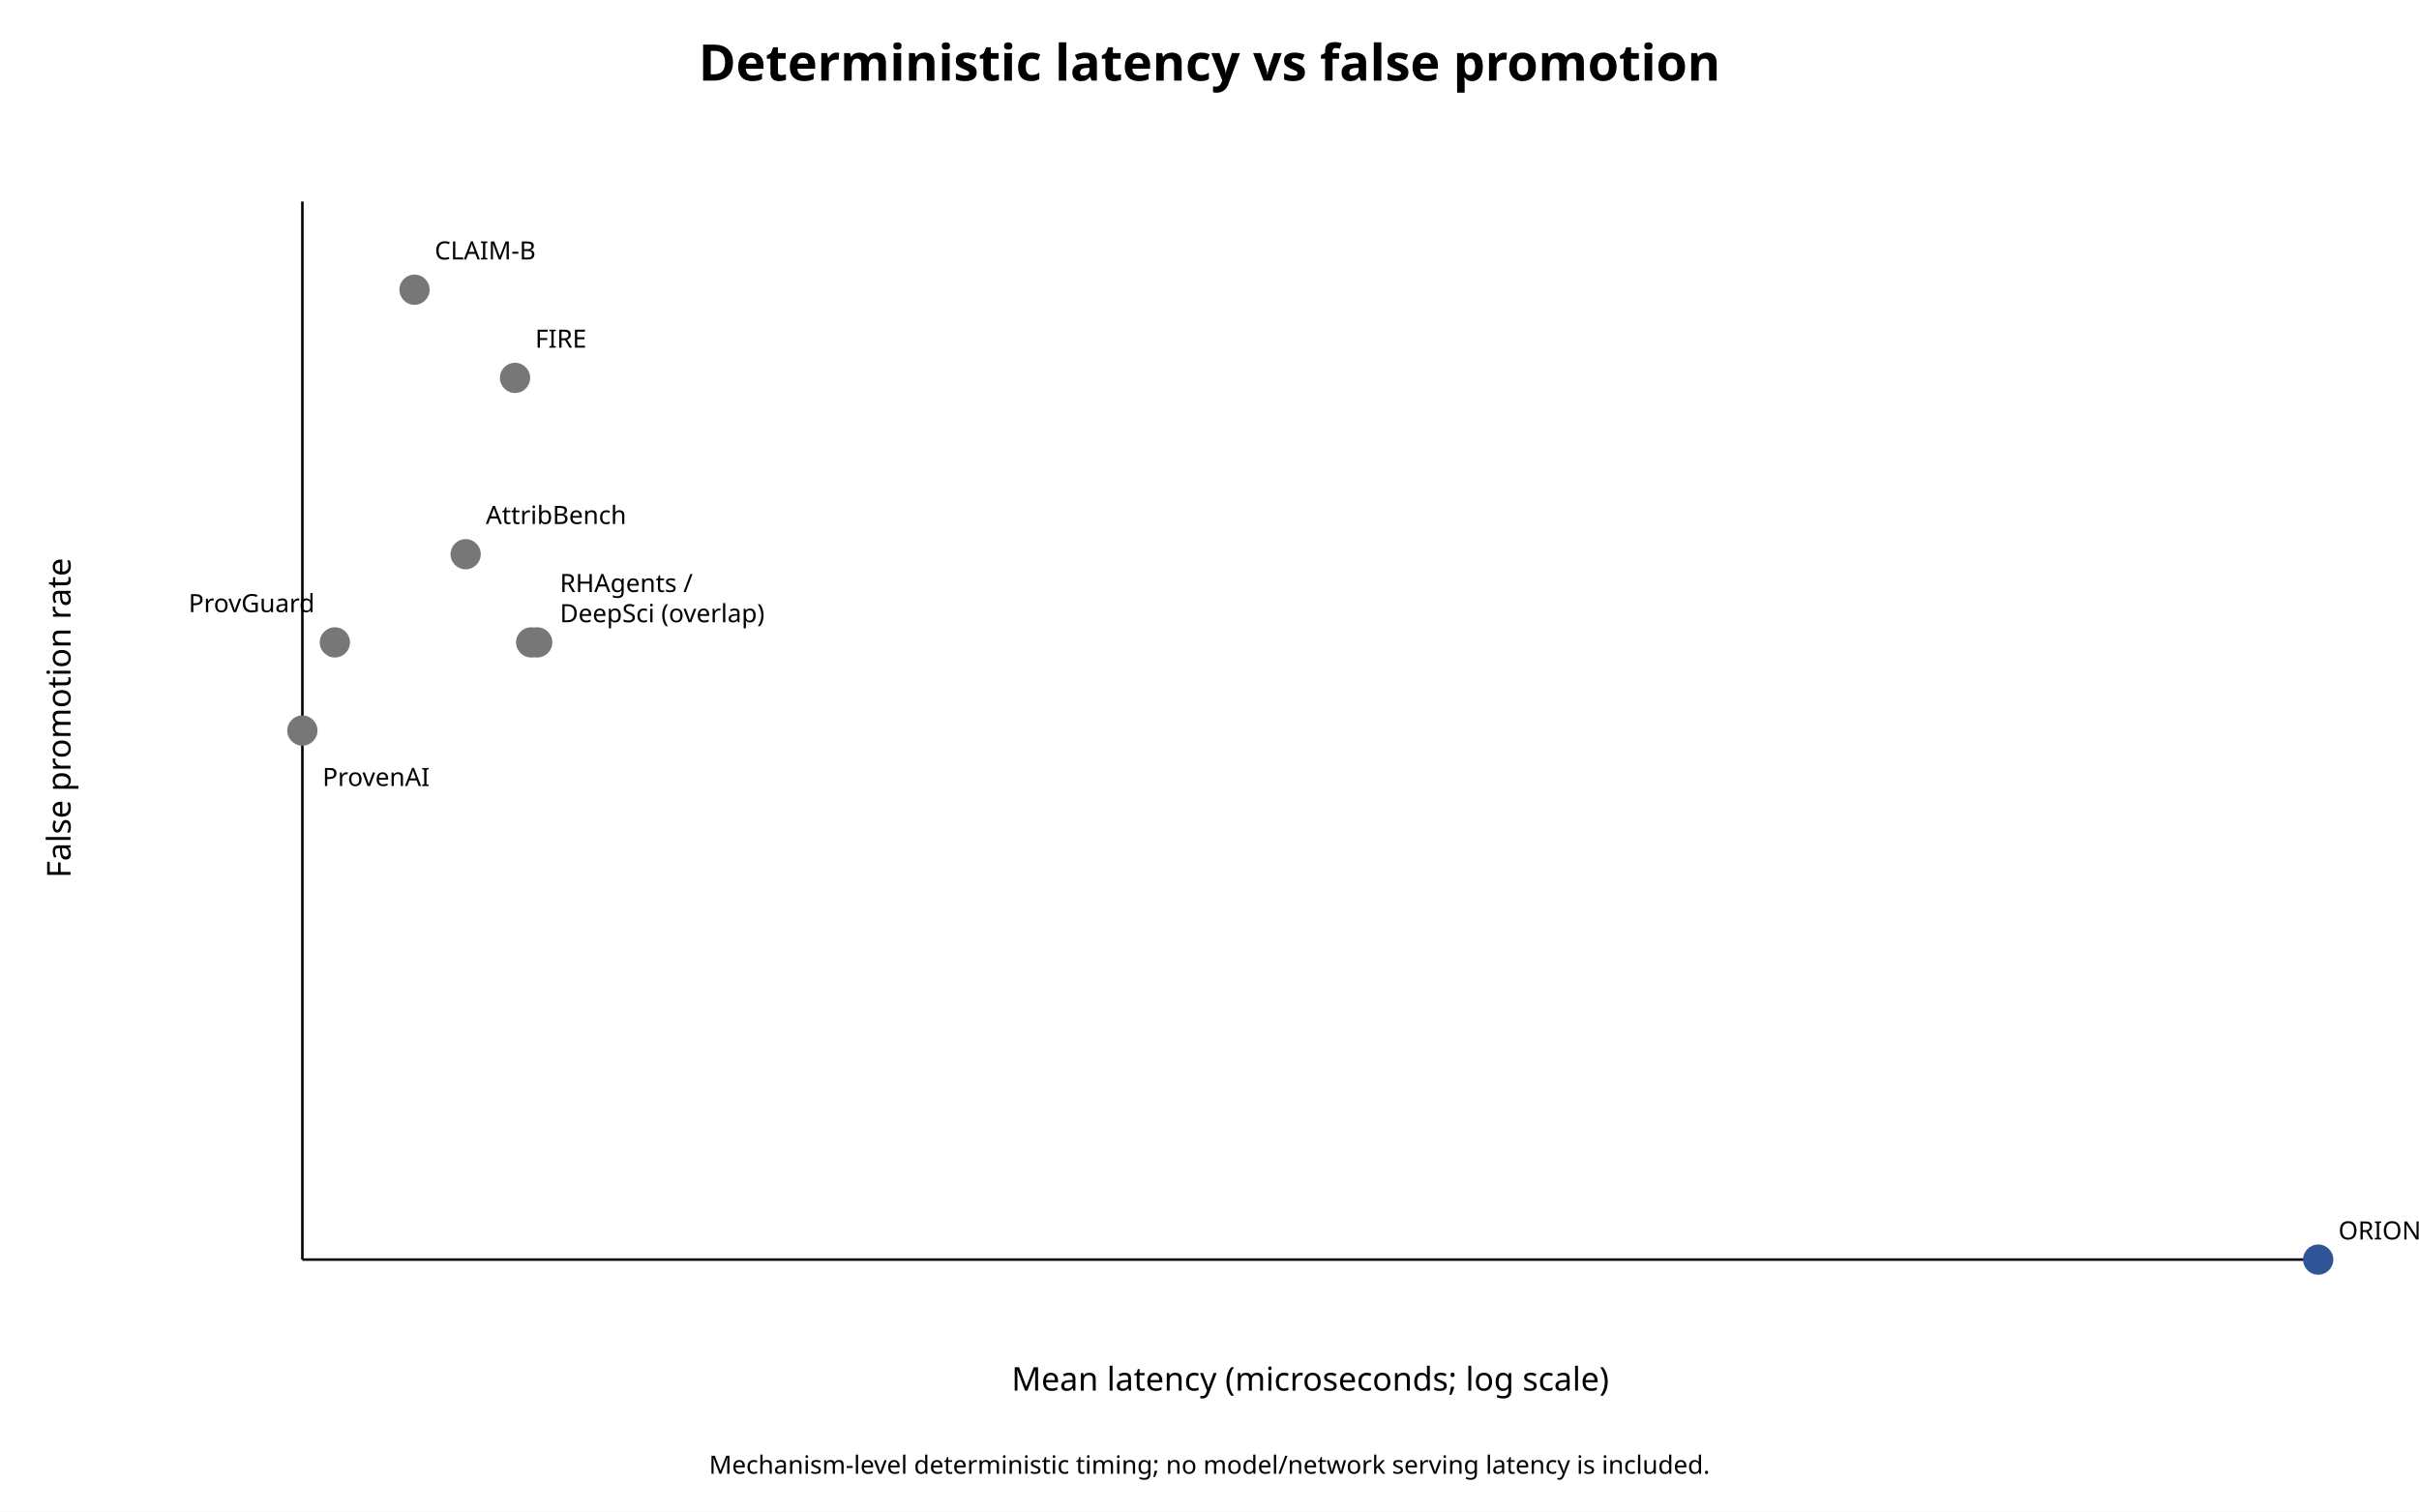
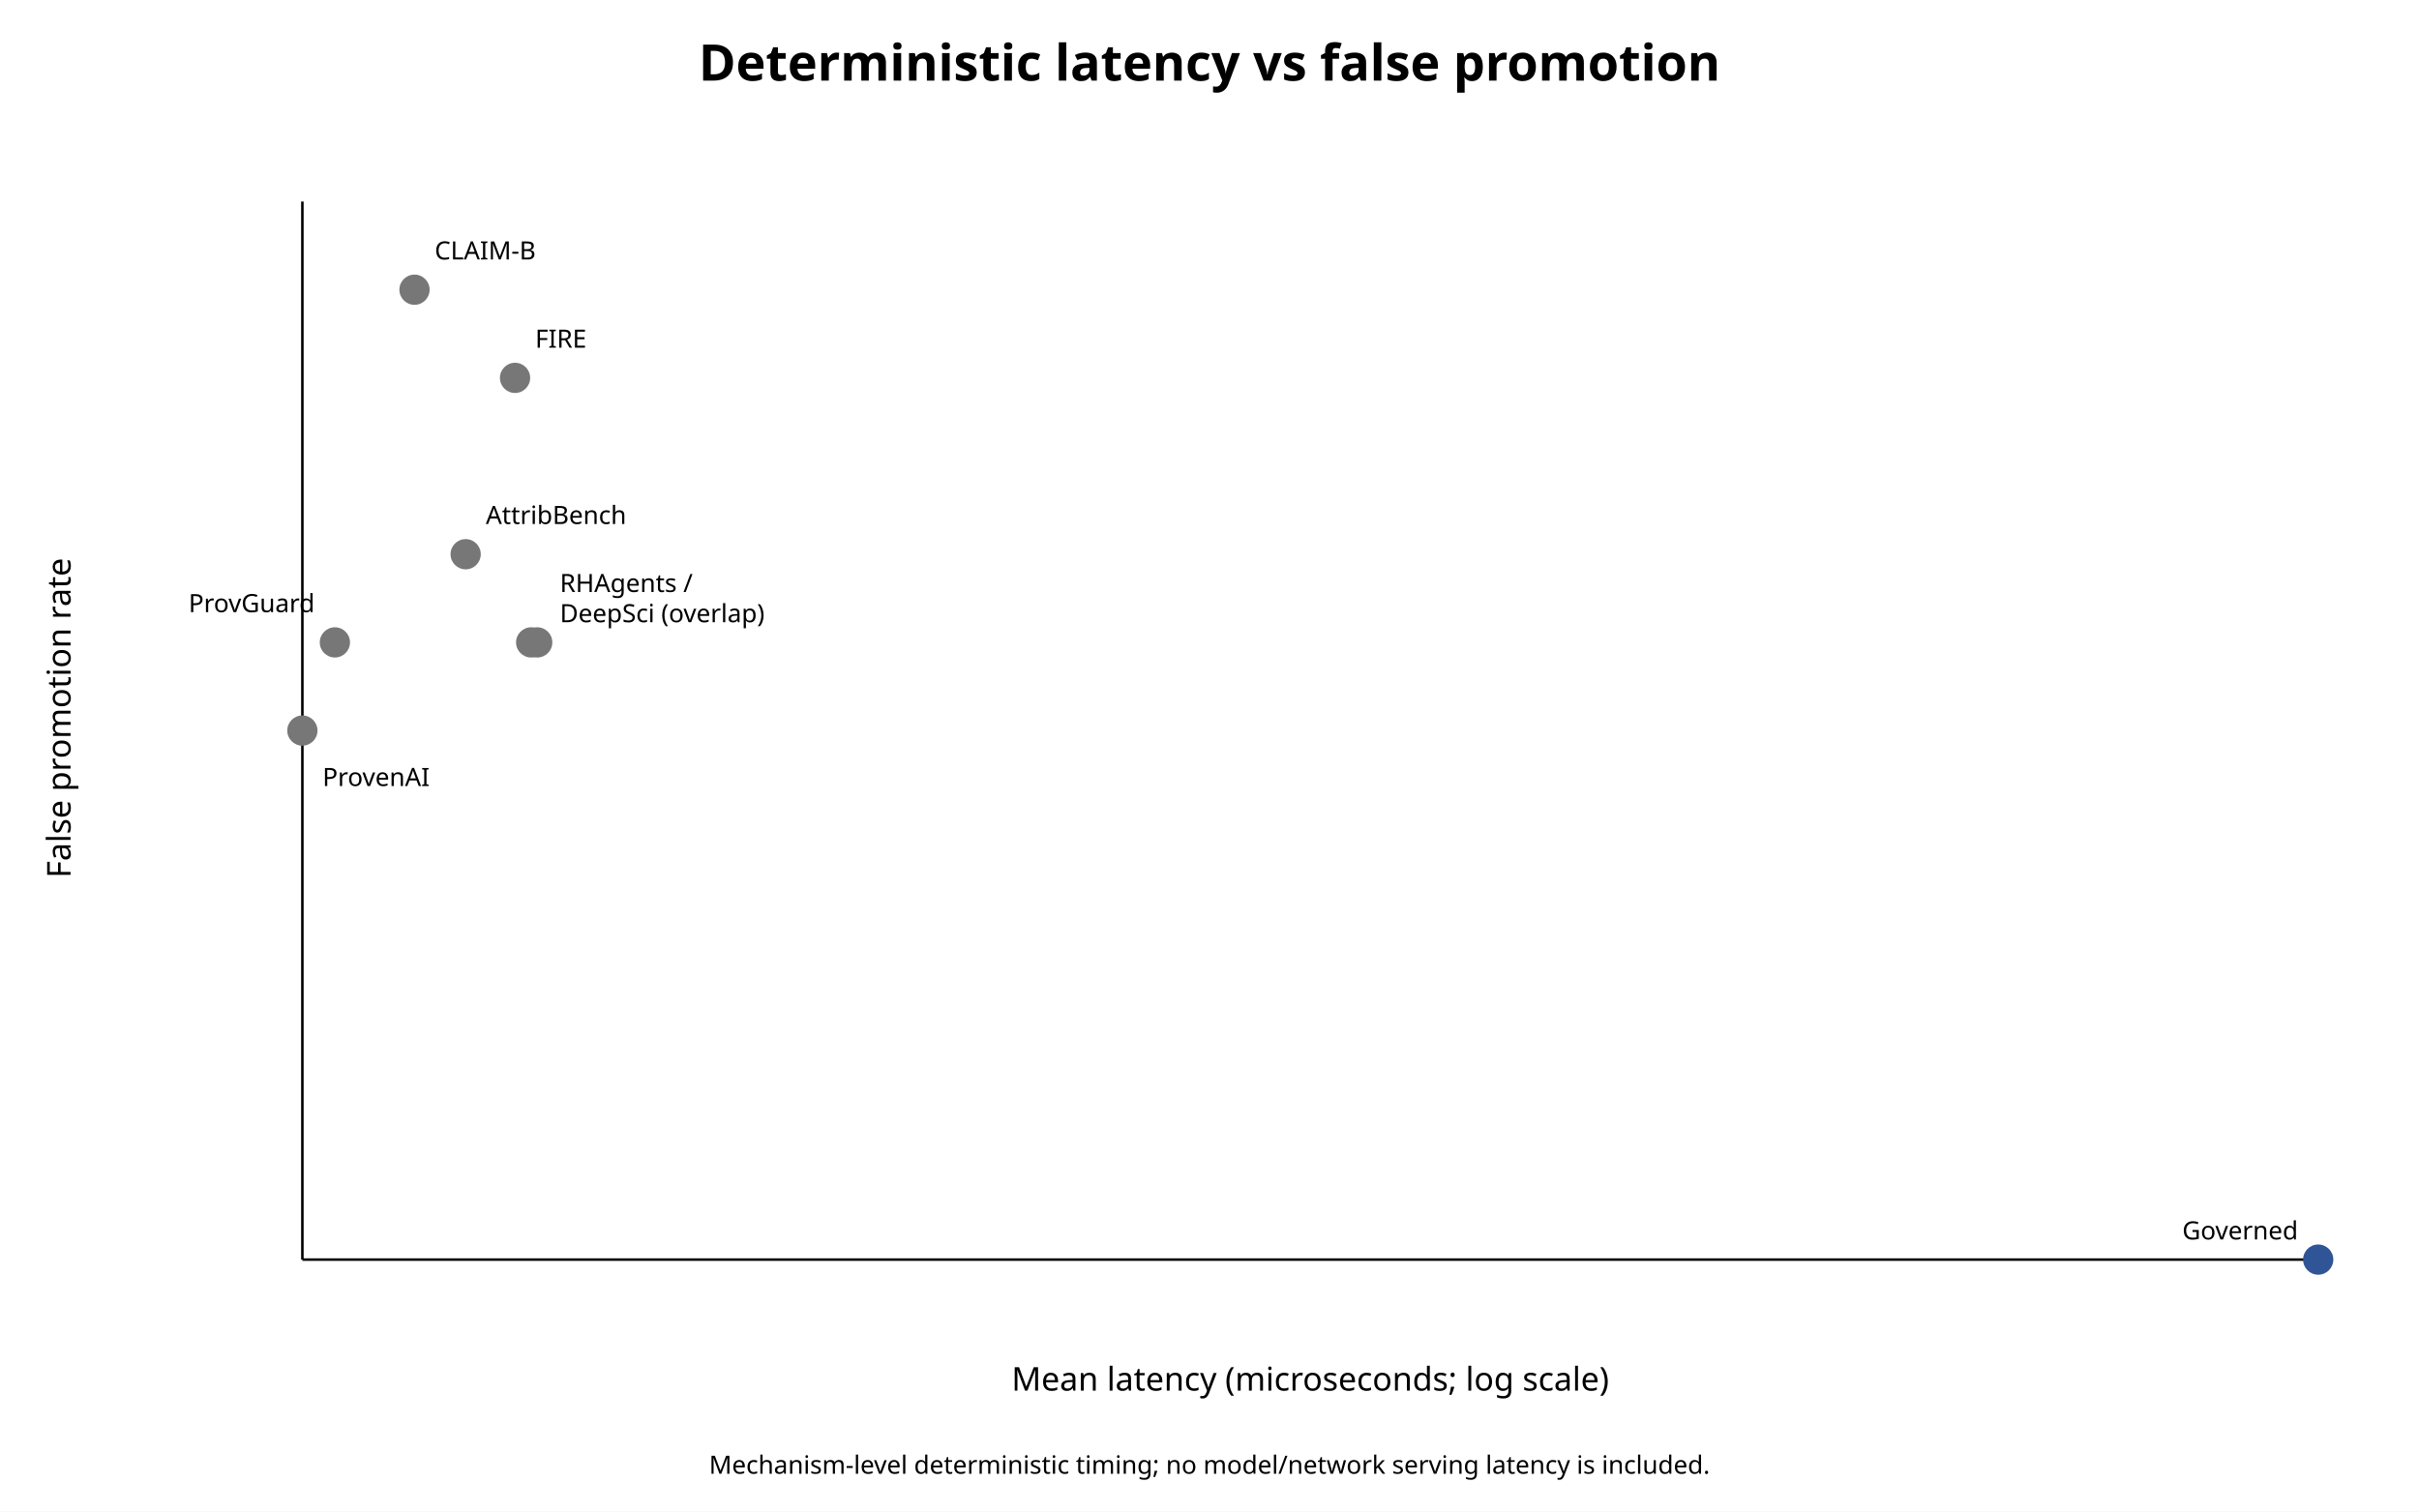
<svg xmlns="http://www.w3.org/2000/svg" width="960" height="600" viewBox="0 0 960 600">
  <rect width="100%" height="100%" fill="white" />
  <text x="480" y="32" text-anchor="middle" font-family="sans-serif" font-size="20" font-weight="bold">Deterministic latency vs false promotion</text>
  <line x1="120" y1="500" x2="920" y2="500" stroke="black" />
  <line x1="120" y1="500" x2="120" y2="80" stroke="black" />
  <circle cx="920.0" cy="500.0" r="6" fill="#2f5597" />
-   <text x="928.0" y="492.0" text-anchor="start" font-family="sans-serif" font-size="10">ORION</text>
+   <text x="912.0" y="492.0" text-anchor="end" font-family="sans-serif" font-size="10">Governed</text>
  <circle cx="132.9" cy="255.0" r="6" fill="#777" />
  <text x="124.9" y="243.0" text-anchor="end" font-family="sans-serif" font-size="10">ProvGuard</text>
  <circle cx="184.8" cy="220.0" r="6" fill="#777" />
  <text x="192.8" y="208.0" text-anchor="start" font-family="sans-serif" font-size="10">AttribBench</text>
  <circle cx="204.4" cy="150.0" r="6" fill="#777" />
  <text x="212.4" y="138.0" text-anchor="start" font-family="sans-serif" font-size="10">FIRE</text>
  <circle cx="164.5" cy="115.0" r="6" fill="#777" />
  <text x="172.5" y="103.0" text-anchor="start" font-family="sans-serif" font-size="10">CLAIM-B</text>
  <circle cx="120.0" cy="290.0" r="6" fill="#777" />
  <text x="128.0" y="312.0" text-anchor="start" font-family="sans-serif" font-size="10">ProvenAI</text>
  <circle cx="210.8" cy="255.0" r="6" fill="#777" />
  <circle cx="213.2" cy="255.0" r="6" fill="#777" />
  <text x="222.2" y="235.0" font-family="sans-serif" font-size="10">RHAgents /</text>
  <text x="222.2" y="247.0" font-family="sans-serif" font-size="10">DeepSci (overlap)</text>
  <text x="520" y="552" text-anchor="middle" font-family="sans-serif" font-size="13">Mean latency (microseconds; log scale)</text>
  <text x="28" y="285" transform="rotate(-90 28 285)" text-anchor="middle" font-family="sans-serif" font-size="13">False promotion rate</text>
  <text x="480" y="585" text-anchor="middle" font-family="sans-serif" font-size="10">Mechanism-level deterministic timing; no model/network serving latency is included.</text>
</svg>
